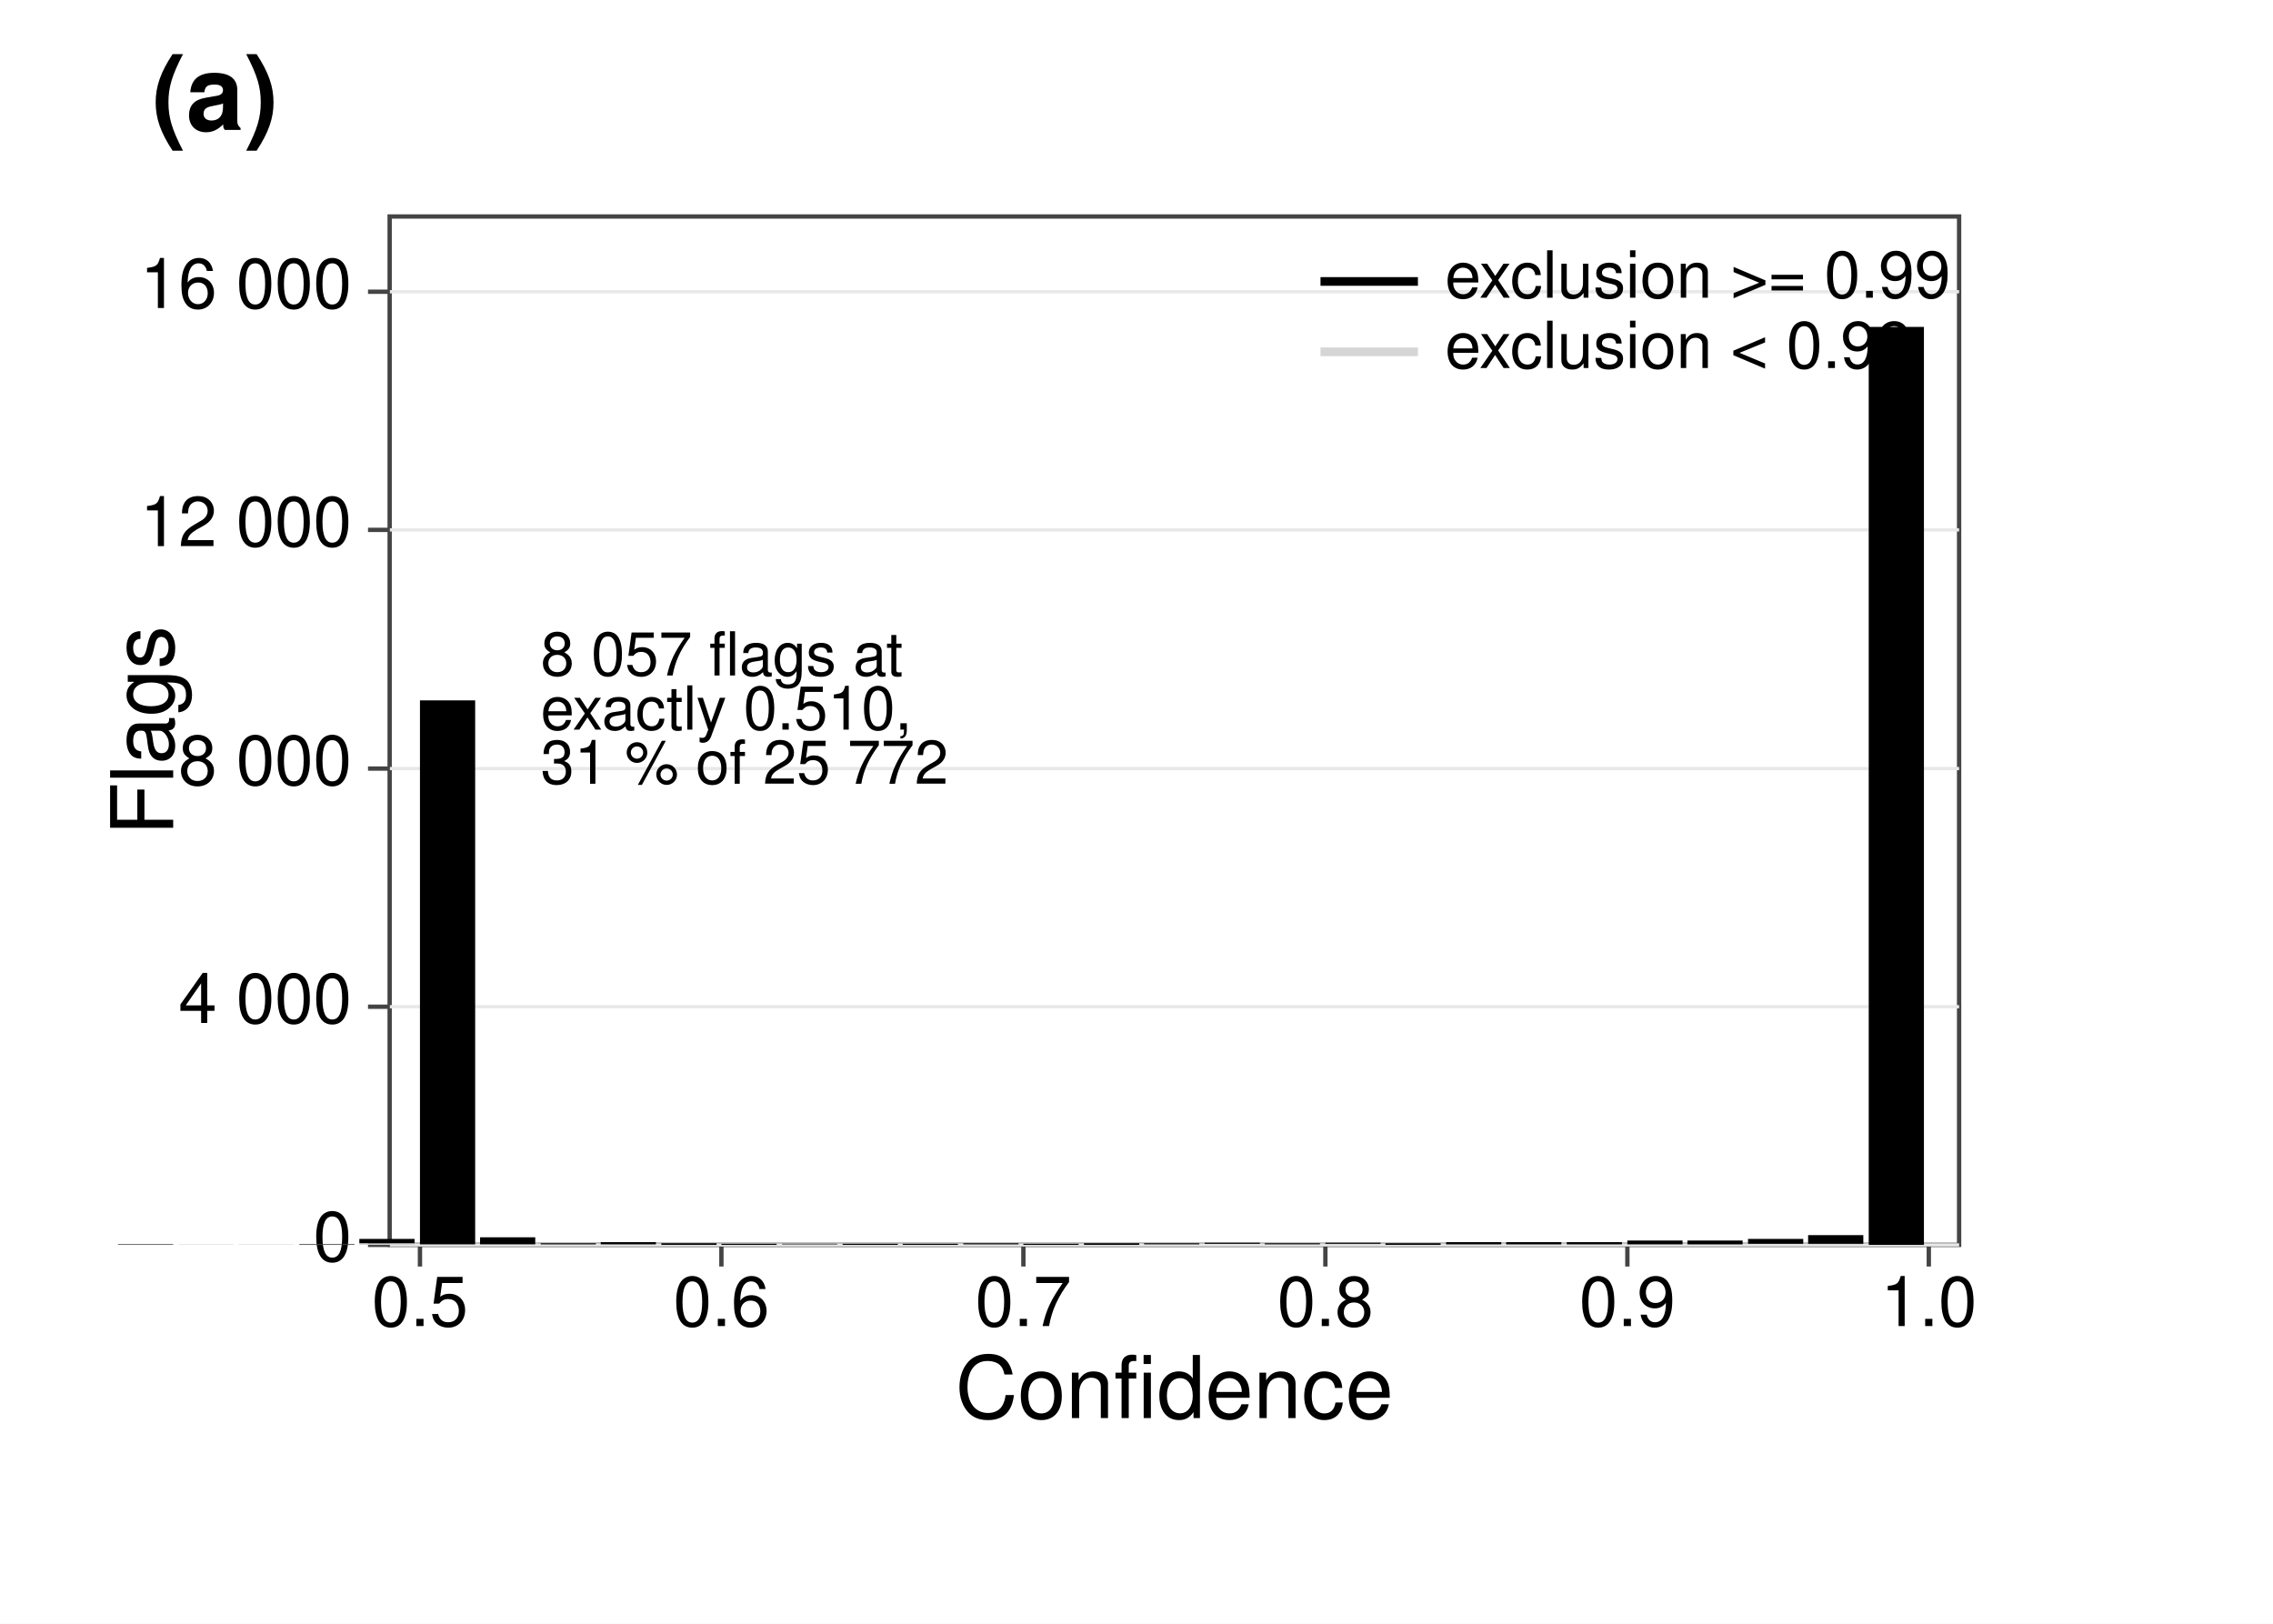
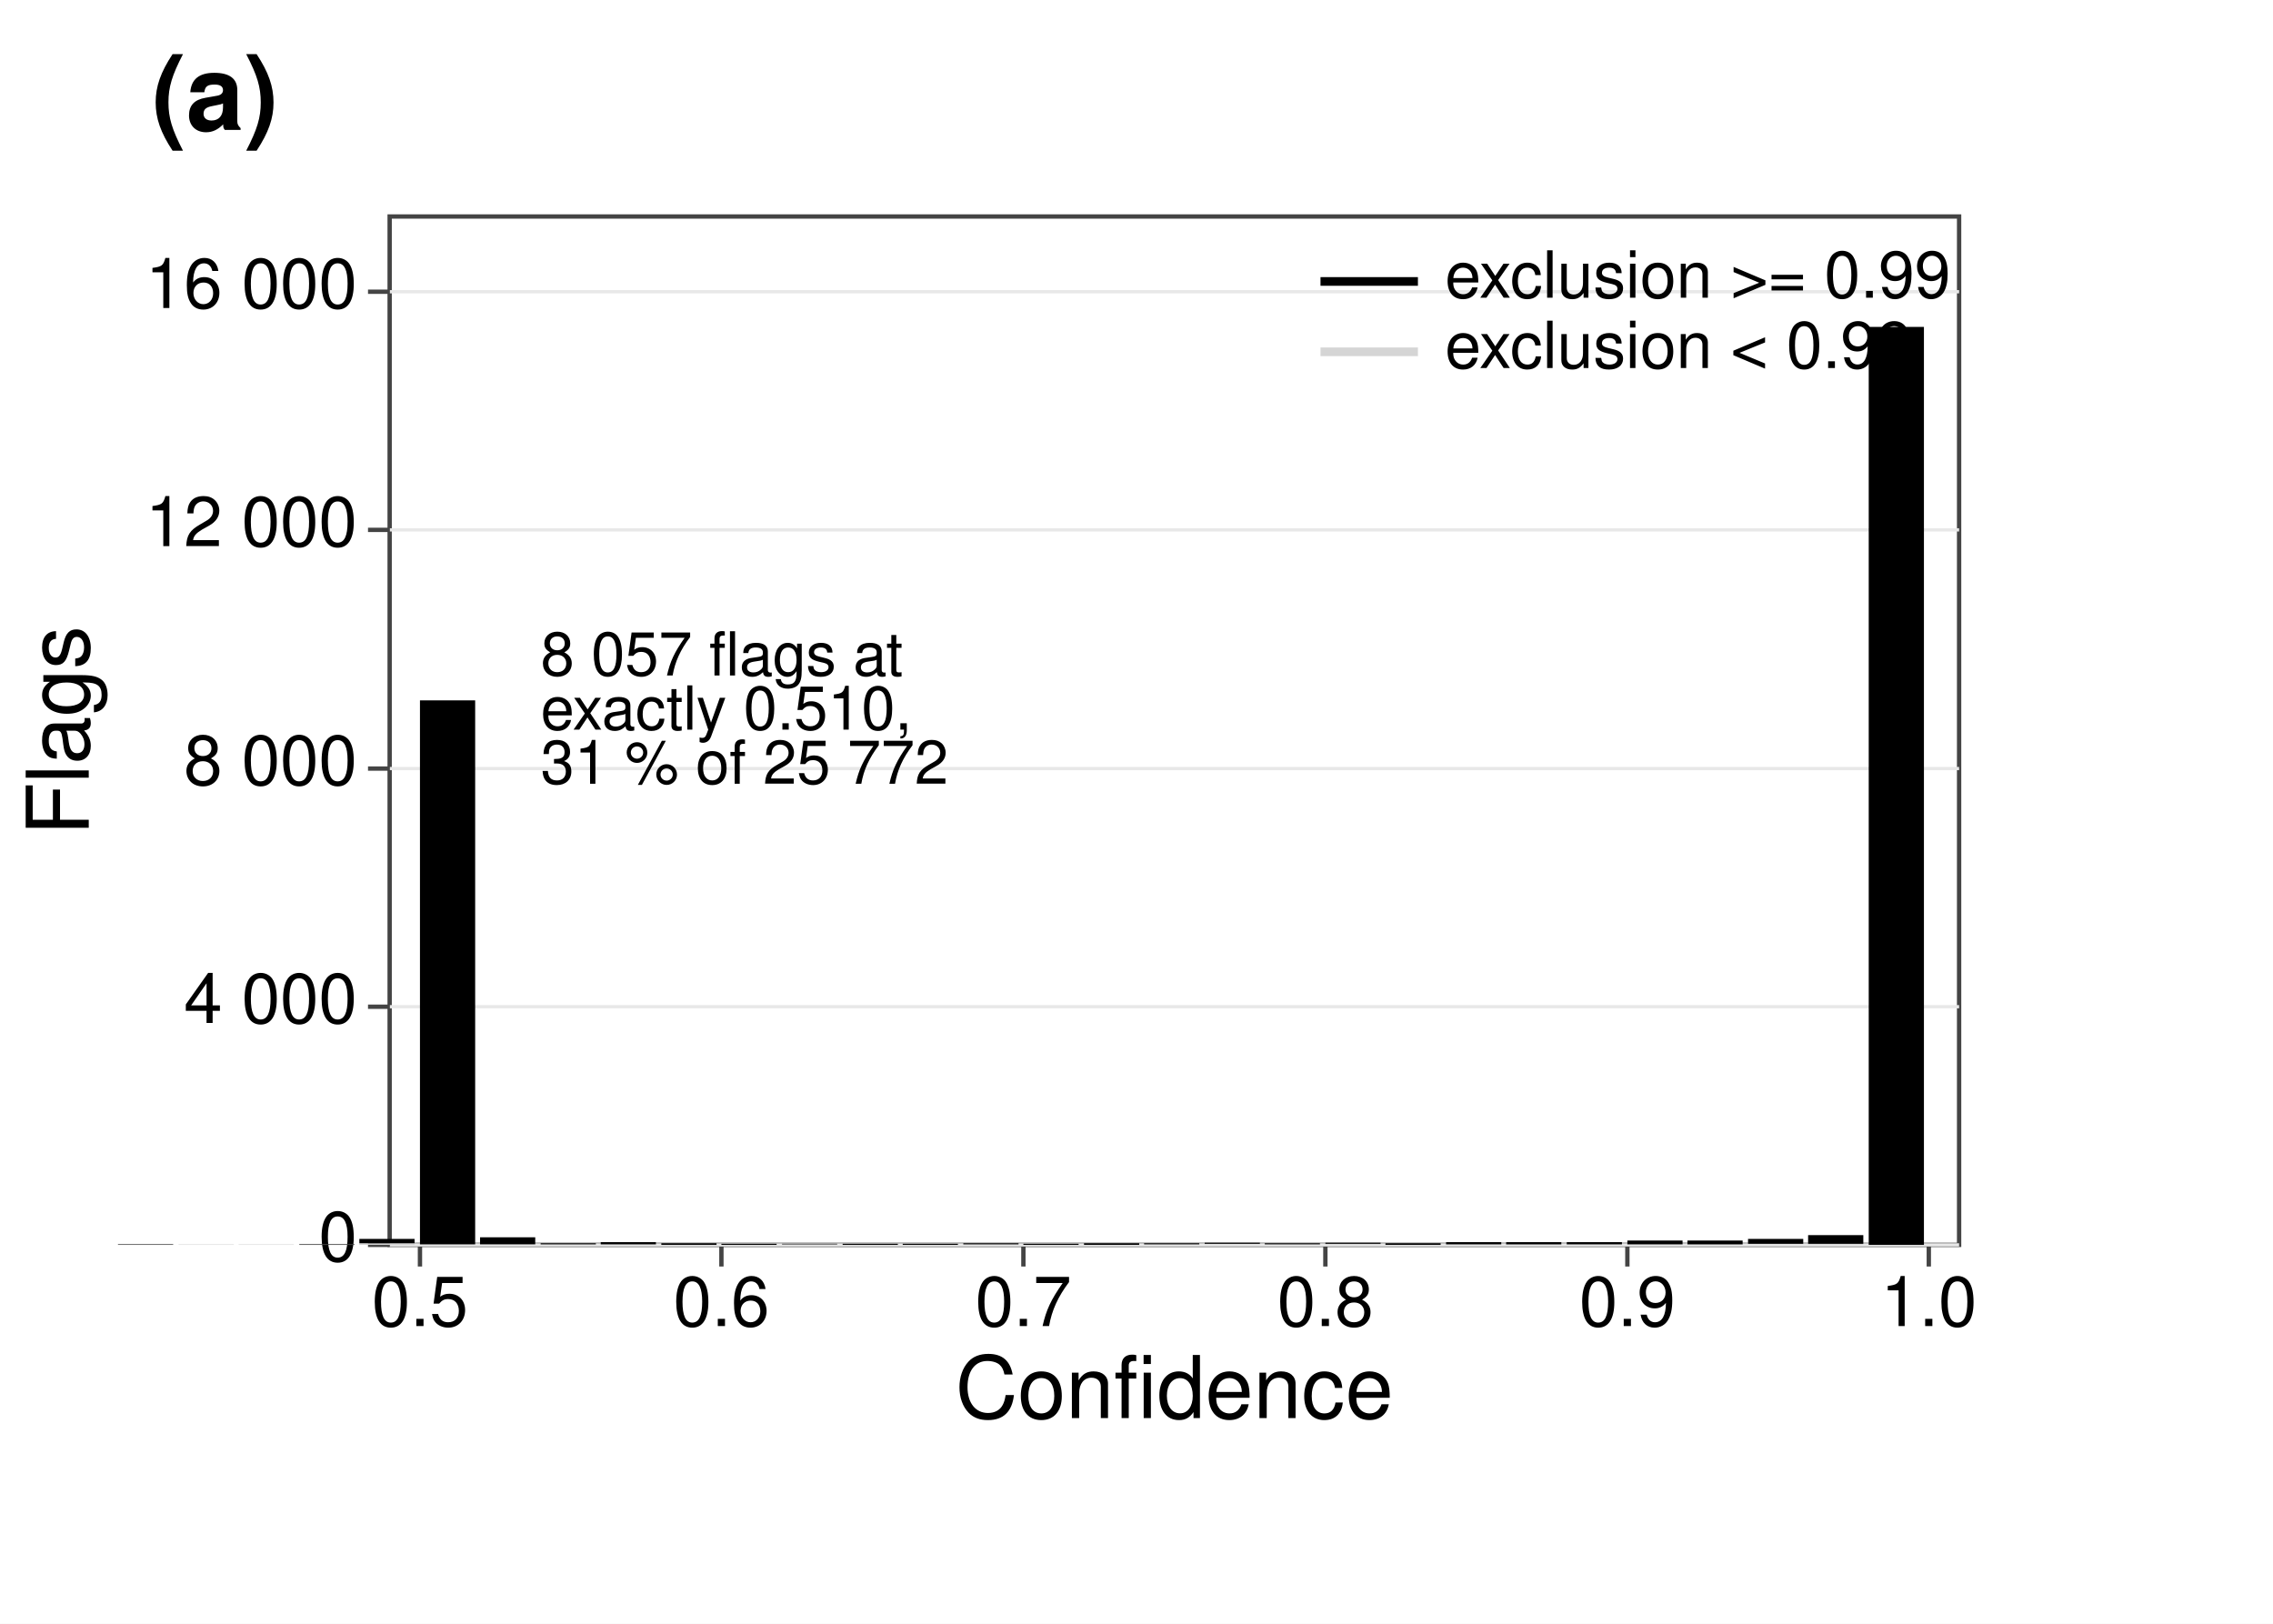
<svg xmlns="http://www.w3.org/2000/svg" width="420" height="300" viewBox="0 0 420 300" font-family="Helvetica,Arial,sans-serif">
  <rect width="420" height="300" fill="#fff" />
  <rect x="72" y="40" width="290" height="190" fill="none" stroke="#444" stroke-width="0.8" />
  <text x="28.0" y="24.0" font-size="19.2" fill="#000" font-weight="bold" text-anchor="start">(a)</text>
  <text x="217.0" y="262.0" font-size="16.0" fill="#000" font-weight="normal" text-anchor="middle">Confidence</text>
-   <text x="32.0" y="135.0" font-size="16.0" fill="#000" font-weight="normal" text-anchor="middle" transform="rotate(-90 32.0 135.0)">Flags</text>
+   <text x="16.4" y="135.0" font-size="16.0" fill="#000" font-weight="normal" text-anchor="middle" transform="rotate(-90 16.4 135.0)">Flags</text>
  <line x1="77.6" y1="230" x2="77.6" y2="234" stroke="#444" stroke-width="0.8" />
  <text x="77.6" y="245.0" font-size="12.8" fill="#000" font-weight="normal" text-anchor="middle">0.5</text>
  <line x1="133.3" y1="230" x2="133.3" y2="234" stroke="#444" stroke-width="0.8" />
  <text x="133.3" y="245.0" font-size="12.8" fill="#000" font-weight="normal" text-anchor="middle">0.6</text>
  <line x1="189.1" y1="230" x2="189.1" y2="234" stroke="#444" stroke-width="0.8" />
  <text x="189.1" y="245.0" font-size="12.8" fill="#000" font-weight="normal" text-anchor="middle">0.7</text>
  <line x1="244.9" y1="230" x2="244.9" y2="234" stroke="#444" stroke-width="0.8" />
  <text x="244.9" y="245.0" font-size="12.8" fill="#000" font-weight="normal" text-anchor="middle">0.8</text>
  <line x1="300.7" y1="230" x2="300.7" y2="234" stroke="#444" stroke-width="0.8" />
  <text x="300.7" y="245.0" font-size="12.8" fill="#000" font-weight="normal" text-anchor="middle">0.9</text>
  <line x1="356.4" y1="230" x2="356.4" y2="234" stroke="#444" stroke-width="0.8" />
  <text x="356.4" y="245.0" font-size="12.8" fill="#000" font-weight="normal" text-anchor="middle">1.0</text>
  <line x1="72" y1="230.0" x2="362" y2="230.0" stroke="#e8e8e8" stroke-width="0.6" />
  <line x1="68" y1="230.0" x2="72" y2="230.0" stroke="#444" stroke-width="0.8" />
-   <text x="65.0" y="233.0" font-size="12.8" fill="#000" font-weight="normal" text-anchor="end">0</text>
+   <text x="66.0" y="233.0" font-size="12.8" fill="#000" font-weight="normal" text-anchor="end">0</text>
  <line x1="72" y1="186.0" x2="362" y2="186.0" stroke="#e8e8e8" stroke-width="0.6" />
  <line x1="68" y1="186.0" x2="72" y2="186.0" stroke="#444" stroke-width="0.8" />
-   <text x="65.0" y="189.0" font-size="12.8" fill="#000" font-weight="normal" text-anchor="end">4 000</text>
+   <text x="66.0" y="189.0" font-size="12.8" fill="#000" font-weight="normal" text-anchor="end">4 000</text>
  <line x1="72" y1="142.0" x2="362" y2="142.0" stroke="#e8e8e8" stroke-width="0.6" />
  <line x1="68" y1="142.0" x2="72" y2="142.0" stroke="#444" stroke-width="0.8" />
-   <text x="65.0" y="145.0" font-size="12.8" fill="#000" font-weight="normal" text-anchor="end">8 000</text>
+   <text x="66.0" y="145.0" font-size="12.8" fill="#000" font-weight="normal" text-anchor="end">8 000</text>
  <line x1="72" y1="97.9" x2="362" y2="97.9" stroke="#e8e8e8" stroke-width="0.6" />
  <line x1="68" y1="97.9" x2="72" y2="97.9" stroke="#444" stroke-width="0.8" />
-   <text x="65.0" y="100.9" font-size="12.8" fill="#000" font-weight="normal" text-anchor="end">12 000</text>
+   <text x="66.0" y="100.9" font-size="12.8" fill="#000" font-weight="normal" text-anchor="end">12 000</text>
  <line x1="72" y1="53.9" x2="362" y2="53.9" stroke="#e8e8e8" stroke-width="0.6" />
  <line x1="68" y1="53.9" x2="72" y2="53.9" stroke="#444" stroke-width="0.8" />
-   <text x="65.0" y="56.9" font-size="12.8" fill="#000" font-weight="normal" text-anchor="end">16 000</text>
+   <text x="66.0" y="56.9" font-size="12.8" fill="#000" font-weight="normal" text-anchor="end">16 000</text>
  <rect x="21.8" y="230.0" width="10.2" height="0.0" fill="#d5d5d5" />
  <rect x="21.8" y="229.9" width="10.2" height="0.1" fill="#000000" />
  <rect x="33.0" y="229.9" width="10.2" height="0.1" fill="#d5d5d5" />
  <rect x="33.0" y="229.9" width="10.2" height="0.0" fill="#000000" />
  <rect x="44.1" y="229.9" width="10.2" height="0.1" fill="#d5d5d5" />
  <rect x="44.1" y="229.9" width="10.2" height="0.0" fill="#000000" />
  <rect x="55.3" y="229.9" width="10.2" height="0.1" fill="#d5d5d5" />
  <rect x="55.3" y="229.9" width="10.2" height="0.1" fill="#000000" />
  <rect x="66.4" y="229.7" width="10.2" height="0.3" fill="#d5d5d5" />
  <rect x="66.4" y="228.9" width="10.2" height="0.8" fill="#000000" />
  <rect x="77.6" y="229.9" width="10.2" height="0.1" fill="#d5d5d5" />
  <rect x="77.6" y="129.4" width="10.2" height="100.5" fill="#000000" />
  <rect x="88.7" y="230.0" width="10.2" height="0.0" fill="#d5d5d5" />
  <rect x="88.7" y="228.6" width="10.2" height="1.3" fill="#000000" />
  <rect x="99.9" y="229.9" width="10.2" height="0.1" fill="#d5d5d5" />
  <rect x="99.9" y="229.7" width="10.2" height="0.2" fill="#000000" />
  <rect x="111.0" y="229.9" width="10.2" height="0.1" fill="#d5d5d5" />
  <rect x="111.0" y="229.5" width="10.2" height="0.4" fill="#000000" />
  <rect x="122.2" y="229.9" width="10.2" height="0.1" fill="#d5d5d5" />
  <rect x="122.2" y="229.7" width="10.2" height="0.3" fill="#000000" />
  <rect x="133.3" y="230.0" width="10.2" height="0.0" fill="#d5d5d5" />
  <rect x="133.3" y="229.8" width="10.2" height="0.2" fill="#000000" />
  <rect x="144.5" y="229.9" width="10.2" height="0.1" fill="#d5d5d5" />
  <rect x="144.5" y="229.8" width="10.2" height="0.1" fill="#000000" />
  <rect x="155.7" y="229.9" width="10.2" height="0.1" fill="#d5d5d5" />
  <rect x="155.7" y="229.8" width="10.2" height="0.2" fill="#000000" />
  <rect x="166.8" y="230.0" width="10.2" height="0.0" fill="#d5d5d5" />
  <rect x="166.8" y="229.8" width="10.2" height="0.2" fill="#000000" />
  <rect x="178.0" y="229.9" width="10.2" height="0.1" fill="#d5d5d5" />
  <rect x="178.0" y="229.7" width="10.2" height="0.2" fill="#000000" />
  <rect x="189.1" y="229.9" width="10.2" height="0.1" fill="#d5d5d5" />
  <rect x="189.1" y="229.8" width="10.2" height="0.2" fill="#000000" />
  <rect x="200.3" y="230.0" width="10.2" height="0.0" fill="#d5d5d5" />
  <rect x="200.3" y="229.7" width="10.2" height="0.3" fill="#000000" />
  <rect x="211.4" y="230.0" width="10.2" height="0.0" fill="#d5d5d5" />
  <rect x="211.4" y="229.7" width="10.2" height="0.2" fill="#000000" />
  <rect x="222.6" y="229.9" width="10.2" height="0.1" fill="#d5d5d5" />
  <rect x="222.6" y="229.6" width="10.2" height="0.2" fill="#000000" />
  <rect x="233.7" y="230.0" width="10.2" height="0.0" fill="#d5d5d5" />
  <rect x="233.7" y="229.7" width="10.2" height="0.2" fill="#000000" />
  <rect x="244.9" y="229.8" width="10.2" height="0.2" fill="#d5d5d5" />
  <rect x="244.9" y="229.6" width="10.2" height="0.2" fill="#000000" />
  <rect x="256.0" y="230.0" width="10.2" height="0.0" fill="#d5d5d5" />
  <rect x="256.0" y="229.7" width="10.2" height="0.3" fill="#000000" />
  <rect x="267.2" y="229.9" width="10.2" height="0.1" fill="#d5d5d5" />
  <rect x="267.2" y="229.5" width="10.2" height="0.4" fill="#000000" />
  <rect x="278.3" y="229.8" width="10.2" height="0.2" fill="#d5d5d5" />
  <rect x="278.3" y="229.5" width="10.2" height="0.4" fill="#000000" />
  <rect x="289.5" y="229.9" width="10.2" height="0.1" fill="#d5d5d5" />
  <rect x="289.5" y="229.5" width="10.2" height="0.4" fill="#000000" />
  <rect x="300.7" y="229.9" width="10.2" height="0.1" fill="#d5d5d5" />
  <rect x="300.7" y="229.2" width="10.2" height="0.7" fill="#000000" />
  <rect x="311.8" y="229.8" width="10.2" height="0.2" fill="#d5d5d5" />
  <rect x="311.8" y="229.2" width="10.2" height="0.7" fill="#000000" />
  <rect x="323.0" y="229.9" width="10.2" height="0.1" fill="#d5d5d5" />
  <rect x="323.0" y="228.9" width="10.2" height="0.9" fill="#000000" />
  <rect x="334.1" y="229.8" width="10.2" height="0.2" fill="#d5d5d5" />
  <rect x="334.1" y="228.2" width="10.2" height="1.6" fill="#000000" />
  <rect x="345.3" y="229.9" width="10.2" height="0.1" fill="#d5d5d5" />
  <rect x="345.3" y="60.4" width="10.2" height="169.6" fill="#000000" />
  <text x="99.9" y="124.8" font-size="11.2" fill="#000" font-weight="normal" text-anchor="start">8 057 flags at</text>
  <text x="99.9" y="134.8" font-size="11.2" fill="#000" font-weight="normal" text-anchor="start">exactly 0.510,</text>
  <text x="99.9" y="144.8" font-size="11.2" fill="#000" font-weight="normal" text-anchor="start">31 % of 25 772</text>
  <line x1="244" y1="52" x2="262" y2="52" stroke="#000000" stroke-width="1.6" />
  <text x="267.0" y="55.0" font-size="12.0" fill="#000" font-weight="normal" text-anchor="start">exclusion &gt;= 0.99</text>
  <line x1="244" y1="65" x2="262" y2="65" stroke="#d5d5d5" stroke-width="1.6" />
  <text x="267.0" y="68.0" font-size="12.0" fill="#000" font-weight="normal" text-anchor="start">exclusion &lt; 0.99</text>
</svg>
